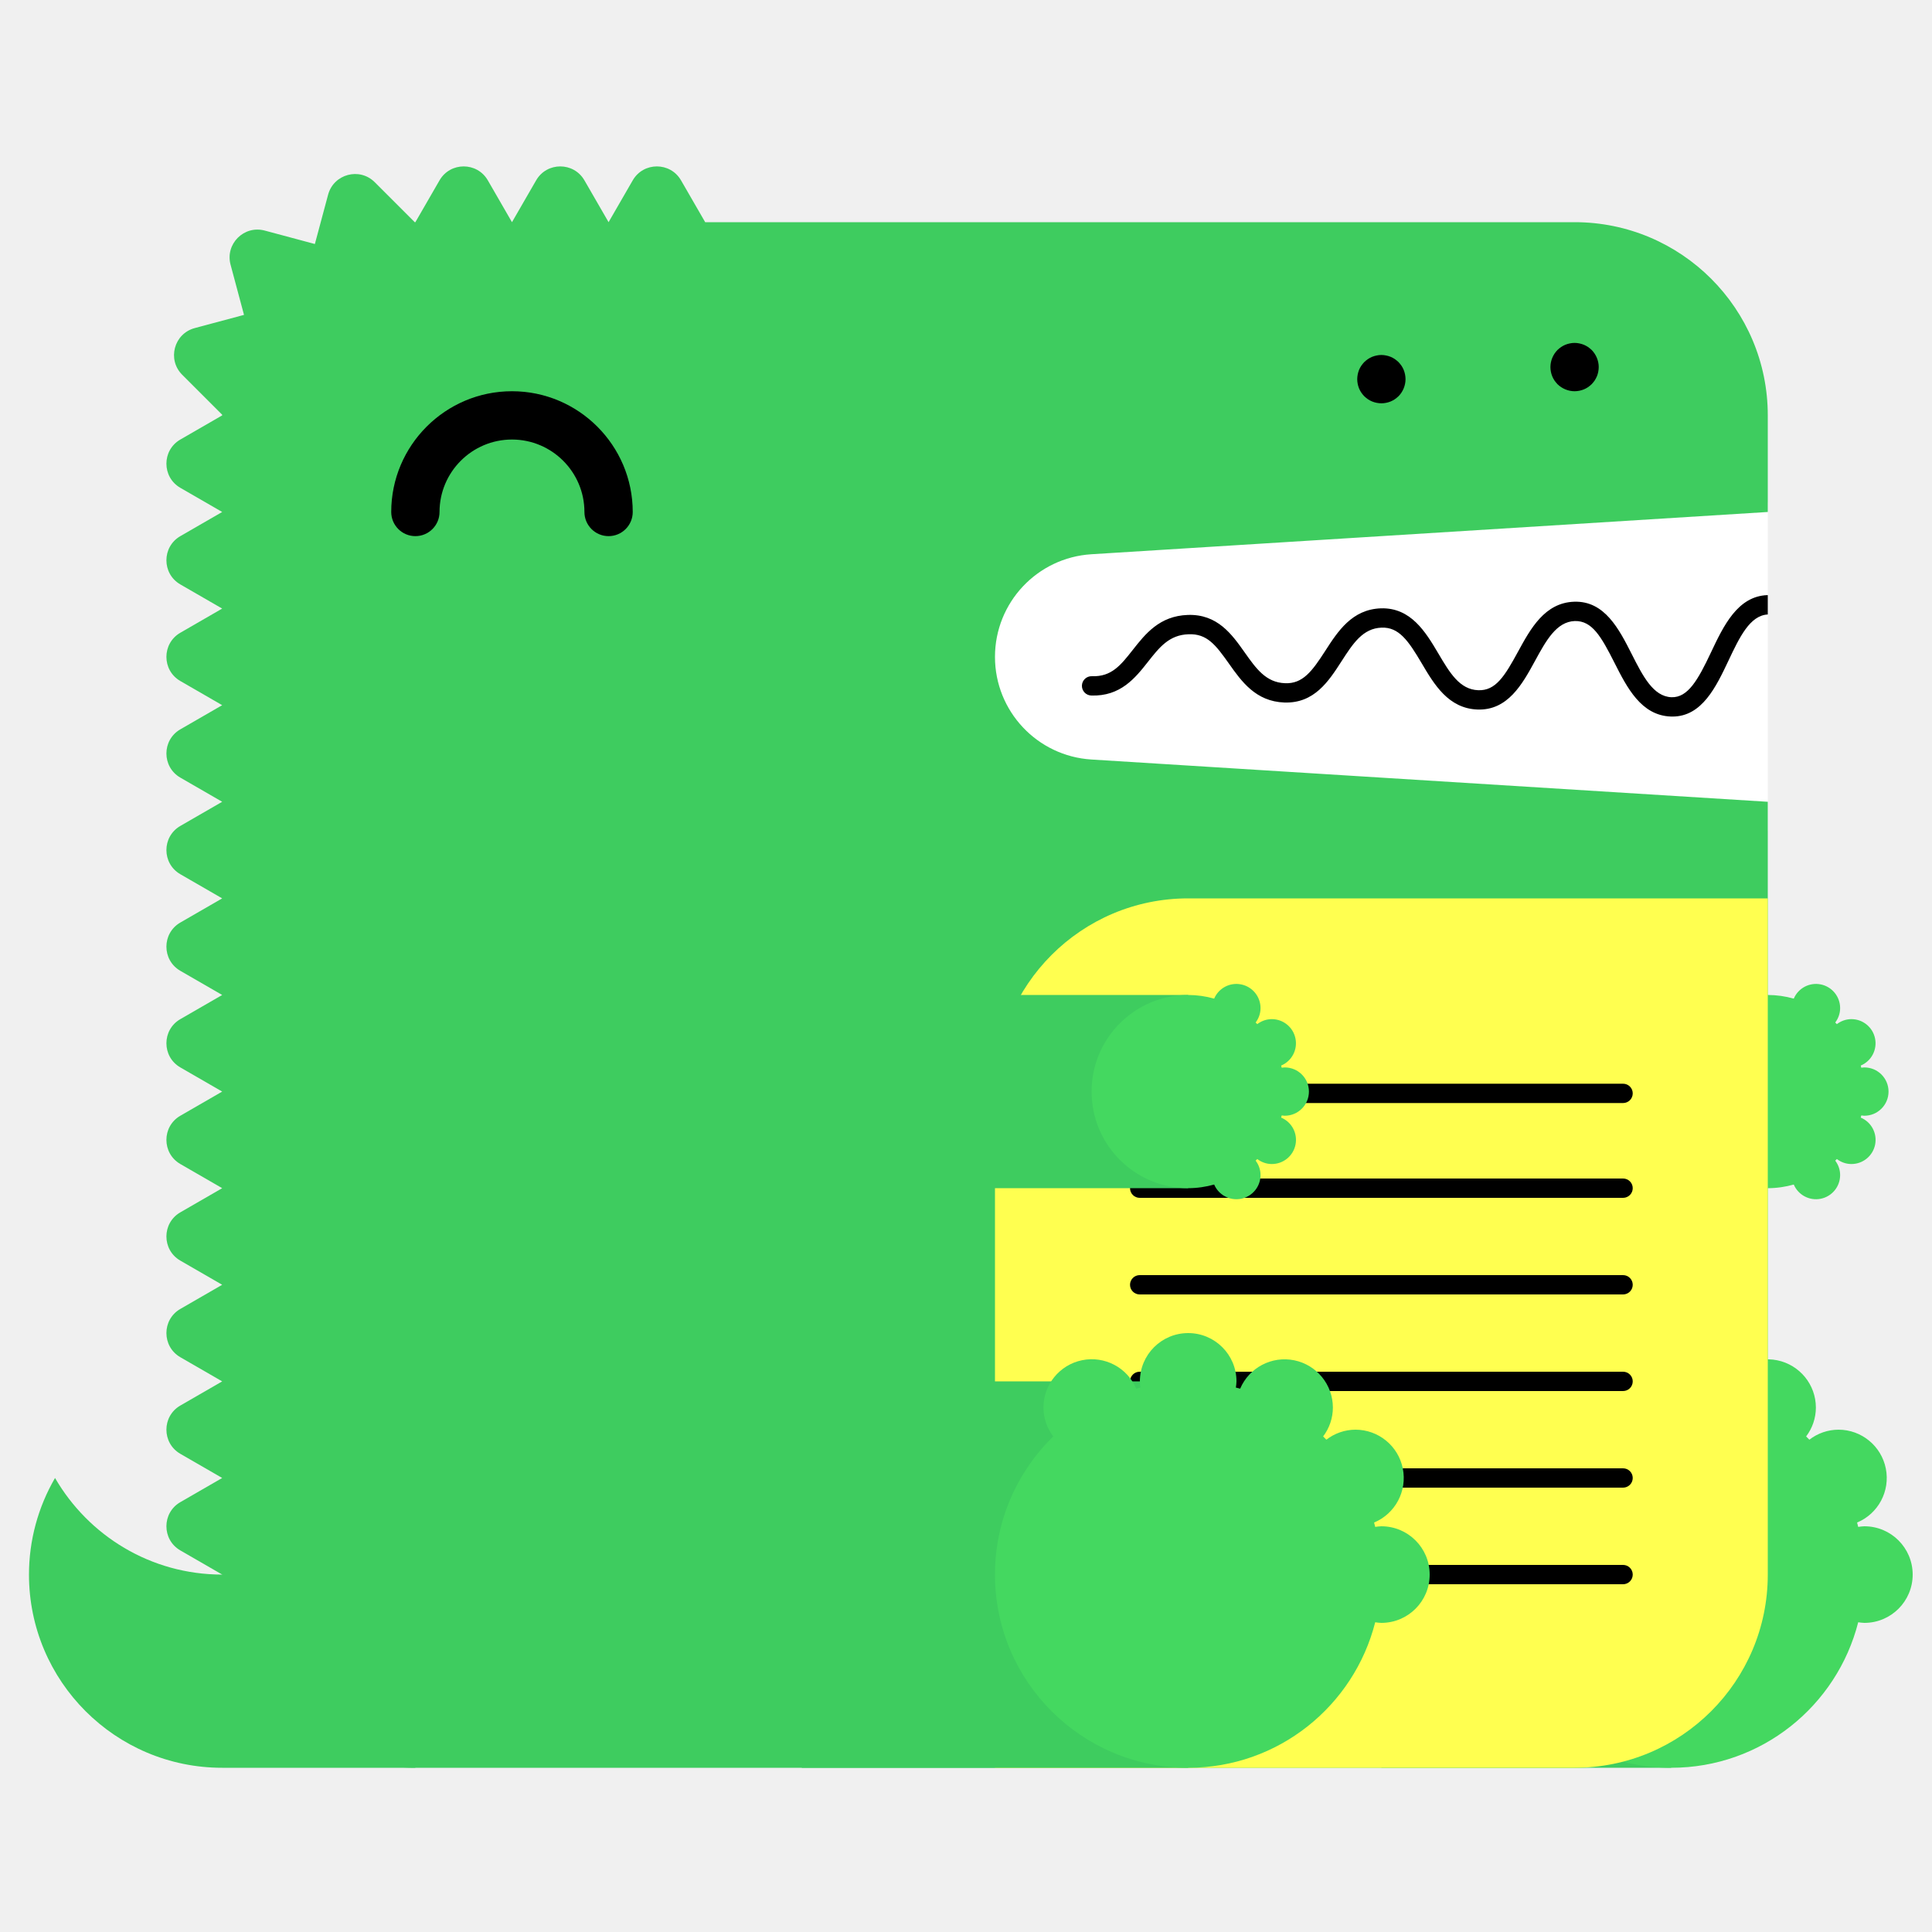
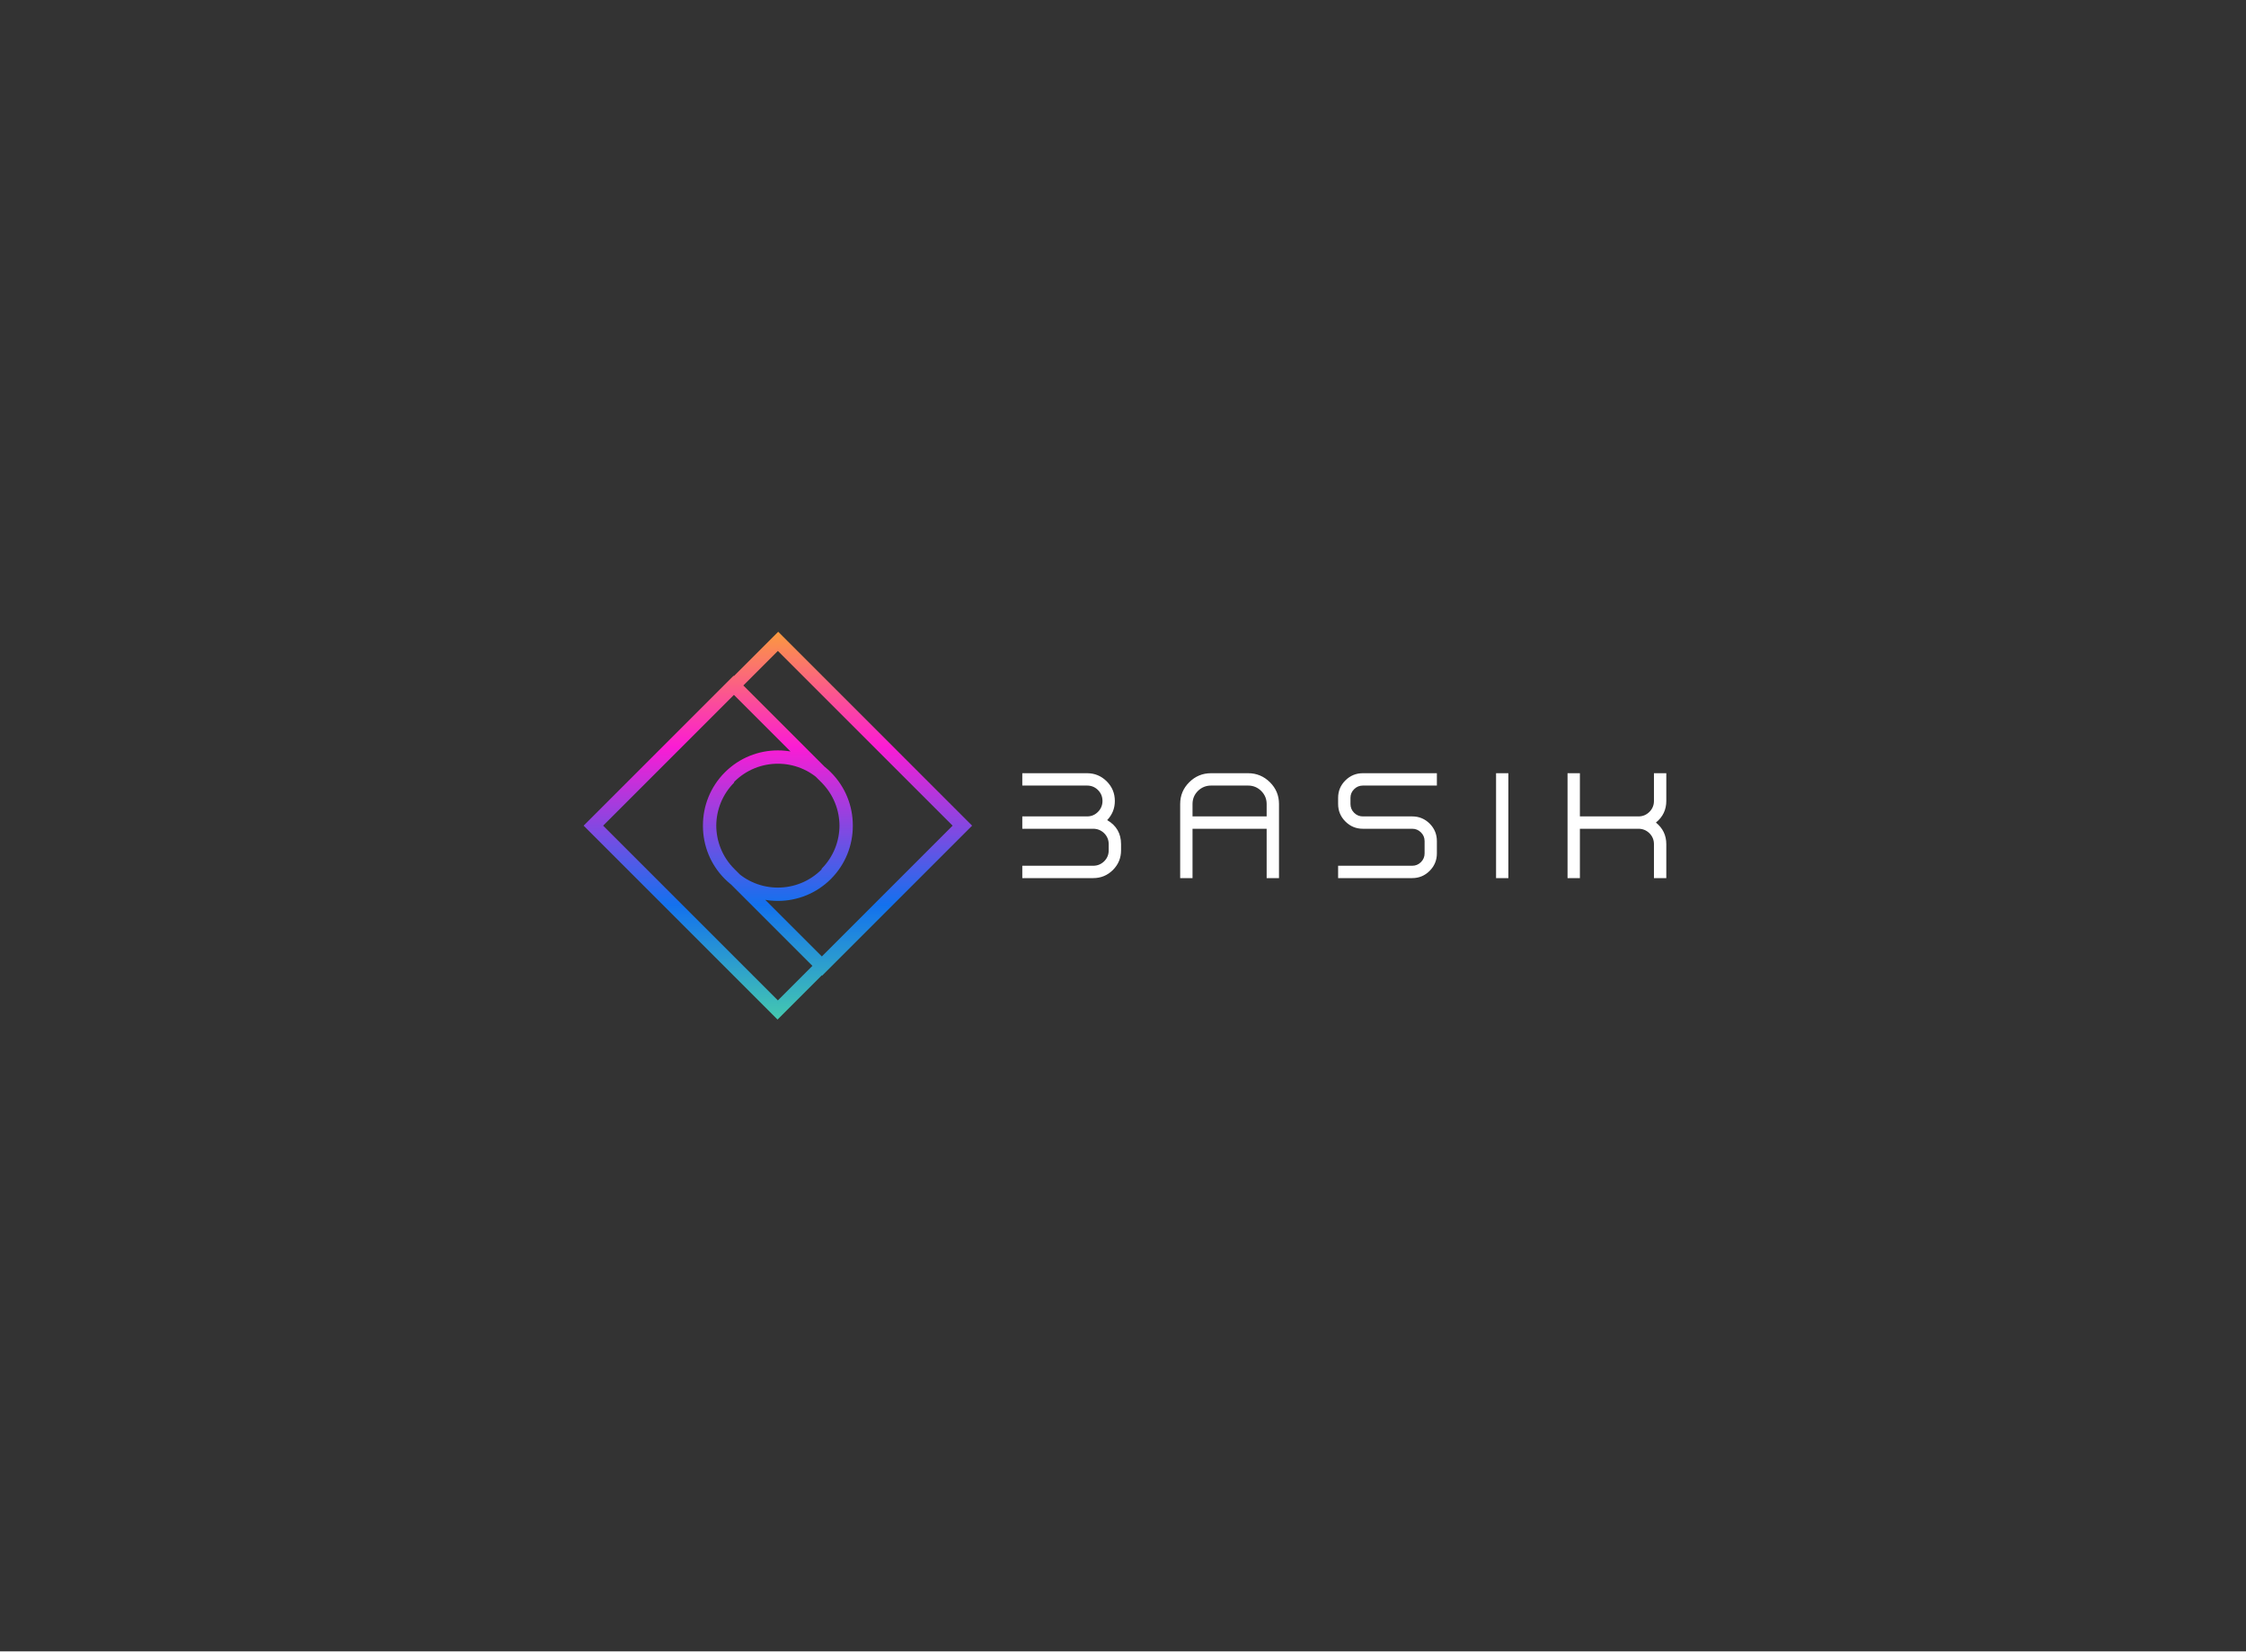
- <svg xmlns="http://www.w3.org/2000/svg" width="200" height="200" viewBox="0 0 200 200">
-   <g fill="none" fill-rule="evenodd">
-     <path fill="#FFF" d="M99 52h84v34H99z" />
-     <path d="M23 163c-7.398 0-13.843-4.027-17.303-10A19.886 19.886 0 0 0 3 163c0 11.046 8.954 20 20 20h20v-20H23z" fill="#3ECC5F" />
-     <path d="M112.98 57.376L183 53V43c0-11.046-8.954-20-20-20H73l-2.5-4.33c-1.112-1.925-3.889-1.925-5 0L63 23l-2.5-4.33c-1.111-1.925-3.889-1.925-5 0L53 23l-2.5-4.33c-1.111-1.925-3.889-1.925-5 0L43 23c-.022 0-.042.003-.065.003l-4.142-4.141c-1.57-1.571-4.252-.853-4.828 1.294l-1.369 5.104-5.192-1.392c-2.148-.575-4.111 1.389-3.535 3.536l1.39 5.193-5.102 1.367c-2.148.576-2.867 3.259-1.296 4.83l4.142 4.142c0 .021-.003.042-.003.064l-4.33 2.5c-1.925 1.111-1.925 3.889 0 5L23 53l-4.33 2.5c-1.925 1.111-1.925 3.889 0 5L23 63l-4.33 2.5c-1.925 1.111-1.925 3.889 0 5L23 73l-4.33 2.5c-1.925 1.111-1.925 3.889 0 5L23 83l-4.33 2.5c-1.925 1.111-1.925 3.889 0 5L23 93l-4.33 2.5c-1.925 1.111-1.925 3.889 0 5L23 103l-4.33 2.5c-1.925 1.111-1.925 3.889 0 5L23 113l-4.33 2.5c-1.925 1.111-1.925 3.889 0 5L23 123l-4.33 2.5c-1.925 1.111-1.925 3.889 0 5L23 133l-4.33 2.5c-1.925 1.111-1.925 3.889 0 5L23 143l-4.33 2.5c-1.925 1.111-1.925 3.889 0 5L23 153l-4.33 2.5c-1.925 1.111-1.925 3.889 0 5L23 163c0 11.046 8.954 20 20 20h120c11.046 0 20-8.954 20-20V83l-70.02-4.376A10.645 10.645 0 0 1 103 68c0-5.621 4.37-10.273 9.98-10.624" fill="#3ECC5F" />
-     <path fill="#3ECC5F" d="M143 183h30v-40h-30z" />
-     <path d="M193 158c-.219 0-.428.037-.639.064-.038-.15-.074-.301-.116-.451A5 5 0 0 0 190.32 148a4.96 4.96 0 0 0-3.016 1.036 26.531 26.531 0 0 0-.335-.336 4.955 4.955 0 0 0 1.011-2.987 5 5 0 0 0-9.599-1.959c-.148-.042-.297-.077-.445-.115.027-.211.064-.42.064-.639a5 5 0 0 0-5-5 5 5 0 0 0-5 5c0 .219.037.428.064.639-.148.038-.297.073-.445.115a4.998 4.998 0 0 0-9.599 1.959c0 1.125.384 2.151 1.011 2.987-3.717 3.632-6.031 8.693-6.031 14.3 0 11.046 8.954 20 20 20 9.339 0 17.16-6.41 19.361-15.064.211.027.42.064.639.064a5 5 0 0 0 5-5 5 5 0 0 0-5-5" fill="#44D860" />
-     <path fill="#3ECC5F" d="M153 123h30v-20h-30z" />
-     <path d="M193 115.5a2.5 2.5 0 1 0 0-5c-.109 0-.214.019-.319.032-.02-.075-.037-.15-.058-.225a2.501 2.501 0 0 0-.963-4.807c-.569 0-1.088.197-1.508.518a6.653 6.653 0 0 0-.168-.168c.314-.417.506-.931.506-1.494a2.5 2.5 0 0 0-4.8-.979A9.987 9.987 0 0 0 183 103c-5.522 0-10 4.478-10 10s4.478 10 10 10c.934 0 1.833-.138 2.69-.377a2.5 2.5 0 0 0 4.8-.979c0-.563-.192-1.077-.506-1.494.057-.055.113-.111.168-.168.42.321.939.518 1.508.518a2.5 2.5 0 0 0 .963-4.807c.021-.074.038-.15.058-.225.105.013.21.032.319.032" fill="#44D860" />
-     <path d="M63 55.5a2.5 2.5 0 0 1-2.5-2.5c0-4.136-3.364-7.5-7.5-7.5s-7.5 3.364-7.5 7.5a2.5 2.5 0 1 1-5 0c0-6.893 5.607-12.5 12.5-12.5S65.5 46.107 65.5 53a2.5 2.5 0 0 1-2.5 2.5" fill="#000" />
-     <path d="M103 183h60c11.046 0 20-8.954 20-20V93h-60c-11.046 0-20 8.954-20 20v70z" fill="#FFFF50" />
-     <path d="M168.02 124h-50.04a1 1 0 1 1 0-2h50.04a1 1 0 1 1 0 2m0 20h-50.04a1 1 0 1 1 0-2h50.04a1 1 0 1 1 0 2m0 20h-50.04a1 1 0 1 1 0-2h50.04a1 1 0 1 1 0 2m0-49.814h-50.04a1 1 0 1 1 0-2h50.04a1 1 0 1 1 0 2m0 19.814h-50.04a1 1 0 1 1 0-2h50.04a1 1 0 1 1 0 2m0 20h-50.04a1 1 0 1 1 0-2h50.04a1 1 0 1 1 0 2M183 61.611c-.012 0-.022-.006-.034-.005-3.09.105-4.552 3.196-5.842 5.923-1.346 2.85-2.387 4.703-4.093 4.647-1.889-.068-2.969-2.202-4.113-4.46-1.314-2.594-2.814-5.536-5.963-5.426-3.046.104-4.513 2.794-5.807 5.167-1.377 2.528-2.314 4.065-4.121 3.994-1.927-.07-2.951-1.805-4.136-3.813-1.321-2.236-2.848-4.75-5.936-4.664-2.994.103-4.465 2.385-5.763 4.4-1.373 2.13-2.335 3.428-4.165 3.351-1.973-.07-2.992-1.51-4.171-3.177-1.324-1.873-2.816-3.993-5.895-3.89-2.928.1-4.399 1.97-5.696 3.618-1.232 1.564-2.194 2.802-4.229 2.724a1 1 0 0 0-.072 2c3.017.101 4.545-1.8 5.872-3.487 1.177-1.496 2.193-2.787 4.193-2.855 1.926-.082 2.829 1.115 4.195 3.045 1.297 1.834 2.769 3.914 5.731 4.021 3.103.104 4.596-2.215 5.918-4.267 1.182-1.834 2.202-3.417 4.15-3.484 1.793-.067 2.769 1.35 4.145 3.681 1.297 2.197 2.766 4.686 5.787 4.796 3.125.108 4.634-2.62 5.949-5.035 1.139-2.088 2.214-4.06 4.119-4.126 1.793-.042 2.728 1.595 4.111 4.33 1.292 2.553 2.757 5.445 5.825 5.556l.169.003c3.064 0 4.518-3.075 5.805-5.794 1.139-2.41 2.217-4.68 4.067-4.773v-2z" fill="#000" />
-     <path fill="#3ECC5F" d="M83 183h40v-40H83z" />
-     <path d="M143 158c-.219 0-.428.037-.639.064-.038-.15-.074-.301-.116-.451A5 5 0 0 0 140.32 148a4.96 4.96 0 0 0-3.016 1.036 26.531 26.531 0 0 0-.335-.336 4.955 4.955 0 0 0 1.011-2.987 5 5 0 0 0-9.599-1.959c-.148-.042-.297-.077-.445-.115.027-.211.064-.42.064-.639a5 5 0 0 0-5-5 5 5 0 0 0-5 5c0 .219.037.428.064.639-.148.038-.297.073-.445.115a4.998 4.998 0 0 0-9.599 1.959c0 1.125.384 2.151 1.011 2.987-3.717 3.632-6.031 8.693-6.031 14.3 0 11.046 8.954 20 20 20 9.339 0 17.16-6.41 19.361-15.064.211.027.42.064.639.064a5 5 0 0 0 5-5 5 5 0 0 0-5-5" fill="#44D860" />
-     <path fill="#3ECC5F" d="M83 123h40v-20H83z" />
-     <path d="M133 115.5a2.5 2.5 0 1 0 0-5c-.109 0-.214.019-.319.032-.02-.075-.037-.15-.058-.225a2.501 2.501 0 0 0-.963-4.807c-.569 0-1.088.197-1.508.518a6.653 6.653 0 0 0-.168-.168c.314-.417.506-.931.506-1.494a2.5 2.5 0 0 0-4.8-.979A9.987 9.987 0 0 0 123 103c-5.522 0-10 4.478-10 10s4.478 10 10 10c.934 0 1.833-.138 2.69-.377a2.5 2.5 0 0 0 4.8-.979c0-.563-.192-1.077-.506-1.494.057-.055.113-.111.168-.168.42.321.939.518 1.508.518a2.5 2.5 0 0 0 .963-4.807c.021-.074.038-.15.058-.225.105.013.21.032.319.032" fill="#44D860" />
-     <path d="M143 41.75c-.16 0-.33-.02-.49-.05a2.52 2.52 0 0 1-.47-.14c-.15-.06-.29-.14-.431-.23-.13-.09-.259-.2-.38-.31-.109-.12-.219-.24-.309-.38s-.17-.28-.231-.43a2.619 2.619 0 0 1-.189-.96c0-.16.02-.33.05-.49.03-.16.08-.31.139-.47.061-.15.141-.29.231-.43.09-.13.2-.26.309-.38.121-.11.25-.22.38-.31.141-.09.281-.17.431-.23.149-.06.31-.11.47-.14.32-.07.65-.07.98 0 .159.03.32.08.47.14.149.06.29.14.43.23.13.09.259.2.38.31.11.12.22.25.31.38.09.14.17.28.23.43.06.16.11.31.14.47.029.16.05.33.05.49 0 .66-.271 1.31-.73 1.77-.121.11-.25.22-.38.31-.14.09-.281.17-.43.23a2.565 2.565 0 0 1-.96.19m20-1.25c-.66 0-1.3-.27-1.771-.73a3.802 3.802 0 0 1-.309-.38c-.09-.14-.17-.28-.231-.43a2.619 2.619 0 0 1-.189-.96c0-.66.27-1.3.729-1.77.121-.11.25-.22.38-.31.141-.09.281-.17.431-.23.149-.06.31-.11.47-.14.32-.07.66-.07.98 0 .159.03.32.08.47.14.149.06.29.14.43.23.13.09.259.2.38.31.459.47.73 1.11.73 1.77 0 .16-.021.33-.05.49-.03.16-.08.32-.14.47-.07.15-.14.29-.23.43-.09.13-.2.26-.31.38-.121.11-.25.22-.38.31-.14.09-.281.17-.43.23a2.565 2.565 0 0 1-.96.19" fill="#000" />
+ <svg xmlns="http://www.w3.org/2000/svg" data-v-0dd9719b="" version="1.0" width="100%" height="100%" viewBox="0 0 340 250" preserveAspectRatio="xMidYMid meet" color-interpolation-filters="sRGB" style="margin: auto;">
+   <rect data-v-0dd9719b="" x="0" y="0" width="100%" height="100%" fill="#333333" fill-opacity="1" class="background" />
+   <rect data-v-0dd9719b="" x="0" y="0" width="100%" height="100%" fill="url(#watermark)" fill-opacity="1" class="watermarklayer" />
+   <g data-v-0dd9719b="" fill="#ffffff" class="icon-text-wrapper icon-svg-group iconsvg" transform="translate(87.755,95.0542)">
+     <g class="iconsvg-imagesvg" transform="translate(0,0)" mask="url(#9b900646-a3ae-4b0f-b200-0688ae9db801)">
+       <g>
+         <rect fill="#ffffff" fill-opacity="0" stroke-width="2" x="0" y="0" width="60" height="59.892" class="image-rect" />
+         <svg filter="url(#colors2535340234)" x="0" y="0" width="60" height="59.892" filtersec="colorsf2647842368" class="image-svg-svg primary" style="overflow: visible;">
+           <svg viewBox="-0.6 -0.6 59.5 59.4">
+             <path d="M36.4 21.9c4 4 4 10.5 0 14.5s-10.5 4-14.5 0-4-10.5 0-14.5m14.5 0L22.5 8 1.4 29.1l27.7 27.7 27.7-27.7L29.1 1.4m7.3 34.9c4-4 4-10.5 0-14.5s-10.5-4-14.5 0-4 10.5 0 14.5m0 0l13.9 13.9 21.1-21.1L29.2 1.4 1.5 29.1l27.7 27.7" fill="none" stroke="#282828" stroke-width="2" stroke-miterlimit="10" />
+           </svg>
+         </svg>
+         <defs>
+           <filter id="colors2535340234">
+             <feColorMatrix type="matrix" values="0 0 0 0 0.996  0 0 0 0 0.598  0 0 0 0 0  0 0 0 1 0" class="icon-fecolormatrix" />
+           </filter>
+           <filter id="colorsf2647842368">
+             <feColorMatrix type="matrix" values="0 0 0 0 0.996  0 0 0 0 0.996  0 0 0 0 0.996  0 0 0 1 0" class="icon-fecolormatrix" />
+           </filter>
+           <filter id="colorsb4743053945">
+             <feColorMatrix type="matrix" values="0 0 0 0 0  0 0 0 0 0  0 0 0 0 0  0 0 0 1 0" class="icon-fecolormatrix" />
+           </filter>
+         </defs>
+       </g>
+       <rect v-gra="id" width="72" height="71.892" transform="translate(-6, -6)" style="pointer-events:none;" fill="url(#zClw3C37YUCLuHLmmLrK0)" />
+     </g>
+     <g transform="translate(67,22.0058)">
+       <g data-gra="path-name" fill-rule="" class="tp-name iconsvg-namesvg">
+         <g transform="scale(1)">
+           <g>
+             <path d="M13.83-8.78Q14.99-10 14.99-11.68L14.99-11.68Q14.99-13.42 13.76-14.65L13.76-14.65Q12.52-15.88 10.79-15.88L10.79-15.88 0.98-15.88 0.98-14.01 10.79-14.01Q11.76-14.01 12.44-13.33L12.44-13.33Q13.12-12.65 13.12-11.68L13.12-11.68Q13.12-10.72 12.44-10.03L12.44-10.03Q11.76-9.34 10.79-9.34L10.79-9.34 0.98-9.34 0.98-7.47 11.72-7.47Q12.68-7.47 13.38-6.79L13.38-6.79Q14.06-6.1 14.06-5.14L14.06-5.14 14.06-4.2Q14.06-3.23 13.38-2.55L13.38-2.55Q12.68-1.87 11.72-1.87L11.72-1.87 0.98-1.87 0.98 0 11.72 0Q13.46 0 14.7-1.23L14.7-1.23Q15.93-2.47 15.93-4.2L15.93-4.2 15.93-5.14Q15.93-7.56 13.83-8.78L13.83-8.78ZM37.97-9.34L26.75-9.34 26.75-11.22Q26.75-12.38 27.57-13.2L27.57-13.2Q28.4-14.01 29.56-14.01L29.56-14.01 35.16-14.01Q36.32-14.01 37.14-13.2L37.14-13.2Q37.97-12.38 37.97-11.22L37.97-11.22 37.97-9.34ZM35.16-15.88L29.56-15.88Q27.62-15.88 26.25-14.51L26.25-14.51Q24.88-13.15 24.88-11.22L24.88-11.22 24.88 0 26.75 0 26.75-7.47 37.97-7.47 37.97 0 39.84 0 39.84-11.22Q39.84-13.15 38.47-14.51L38.47-14.51Q37.09-15.88 35.16-15.88L35.16-15.88ZM52.53-14.01L63.74-14.01 63.74-15.88 52.53-15.88Q50.99-15.88 49.89-14.79L49.89-14.79Q48.79-13.7 48.79-12.15L48.79-12.15 48.79-11.22Q48.79-9.67 49.89-8.57L49.89-8.57Q50.99-7.47 52.53-7.47L52.53-7.47 60.01-7.47Q60.78-7.47 61.33-6.92L61.33-6.92Q61.88-6.38 61.88-5.6L61.88-5.6 61.88-3.74Q61.88-2.97 61.33-2.42L61.33-2.42Q60.78-1.87 60.01-1.87L60.01-1.87 48.79-1.87 48.79 0 60.01 0Q61.55 0 62.65-1.1L62.65-1.1Q63.74-2.2 63.74-3.74L63.74-3.74 63.74-5.6Q63.74-7.15 62.65-8.25L62.65-8.25Q61.55-9.34 60.01-9.34L60.01-9.34 52.53-9.34Q51.76-9.34 51.21-9.89L51.21-9.89Q50.66-10.44 50.66-11.22L50.66-11.22 50.66-12.15Q50.66-12.92 51.21-13.46L51.21-13.46Q51.76-14.01 52.53-14.01L52.53-14.01ZM72.7-15.88L72.7 0 74.56 0 74.56-15.88 72.7-15.88ZM98.47-11.68L98.47-15.88 96.6-15.88 96.6-11.68Q96.6-10.72 95.92-10.03L95.92-10.03Q95.22-9.34 94.26-9.34L94.26-9.34 85.39-9.34 85.39-15.88 83.52-15.88 83.52 0 85.39 0 85.39-7.47 94.26-7.47Q95.22-7.47 95.92-6.79L95.92-6.79Q96.6-6.1 96.6-5.14L96.6-5.14 96.6 0 98.47 0 98.47-5.14Q98.47-7.14 96.9-8.41L96.9-8.41Q98.47-9.68 98.47-11.68L98.47-11.68Z" transform="translate(-0.98, 15.88)" />
+           </g>
+         </g>
+       </g>
+     </g>
  </g>
+   <defs v-gra="od" />
+   <defs v-gra="id">
+     <filter id="379f6a61-db9e-4d56-b779-d697f95ead2c" filterUnits="userSpaceOnUse">
+       <feColorMatrix type="matrix" values="0 0 0 0 0.996  0 0 0 0 0.996  0 0 0 0 0.996  0 0 0 1 0" />
+     </filter>
+     <linearGradient x1="0" y1="1" x2="0" y2="0" id="zClw3C37YUCLuHLmmLrK0">
+       <stop offset="0%" stop-color="#57ec99" />
+       <stop offset="33.33%" stop-color="#1371ef" />
+       <stop offset="66.67%" stop-color="#fc1cd5" />
+       <stop offset="100%" stop-color="#fccc05" />
+     </linearGradient>
+     <filter id="42443b3f1de60f6b6fd3b6a9844b4764" filterUnits="objectBoundingBox">
+       <feColorMatrix type="matrix" values="0 0 0 0 0.996  0 0 0 0 0.996  0 0 0 0 0.996  0 0 0 1 0" />
+     </filter>
+   </defs>
+   <mask v-gra="im" id="9b900646-a3ae-4b0f-b200-0688ae9db801">
+     <g class="iconsvg-imagesvg" filter="url(#379f6a61-db9e-4d56-b779-d697f95ead2c)">
+       <g>
+         <rect fill="#ffffff" fill-opacity="0" stroke-width="2" x="0" y="0" width="60" height="59.892" class="image-rect" />
+         <svg x="0" y="0" width="60" height="59.892" filtersec="colorsf2647842368" class="image-svg-svg primary" style="overflow: visible;">
+           <svg viewBox="-0.6 -0.6 59.5 59.4">
+             <path d="M36.4 21.9c4 4 4 10.5 0 14.5s-10.5 4-14.5 0-4-10.5 0-14.5m14.5 0L22.5 8 1.4 29.1l27.7 27.7 27.7-27.7L29.1 1.4m7.3 34.9c4-4 4-10.5 0-14.5s-10.5-4-14.5 0-4 10.5 0 14.5m0 0l13.9 13.9 21.1-21.1L29.2 1.4 1.5 29.1l27.7 27.7" fill="none" stroke="#282828" stroke-width="2" stroke-miterlimit="10" />
+           </svg>
+         </svg>
+         <defs>
+           <filter id="colors2535340234">
+             <feColorMatrix type="matrix" values="0 0 0 0 0.996  0 0 0 0 0.598  0 0 0 0 0  0 0 0 1 0" class="icon-fecolormatrix" />
+           </filter>
+           <filter id="colorsf2647842368">
+             <feColorMatrix type="matrix" values="0 0 0 0 0.996  0 0 0 0 0.996  0 0 0 0 0.996  0 0 0 1 0" class="icon-fecolormatrix" />
+           </filter>
+           <filter id="colorsb4743053945">
+             <feColorMatrix type="matrix" values="0 0 0 0 0  0 0 0 0 0  0 0 0 0 0  0 0 0 1 0" class="icon-fecolormatrix" />
+           </filter>
+         </defs>
+       </g>
+     </g>
+   </mask>
</svg>
